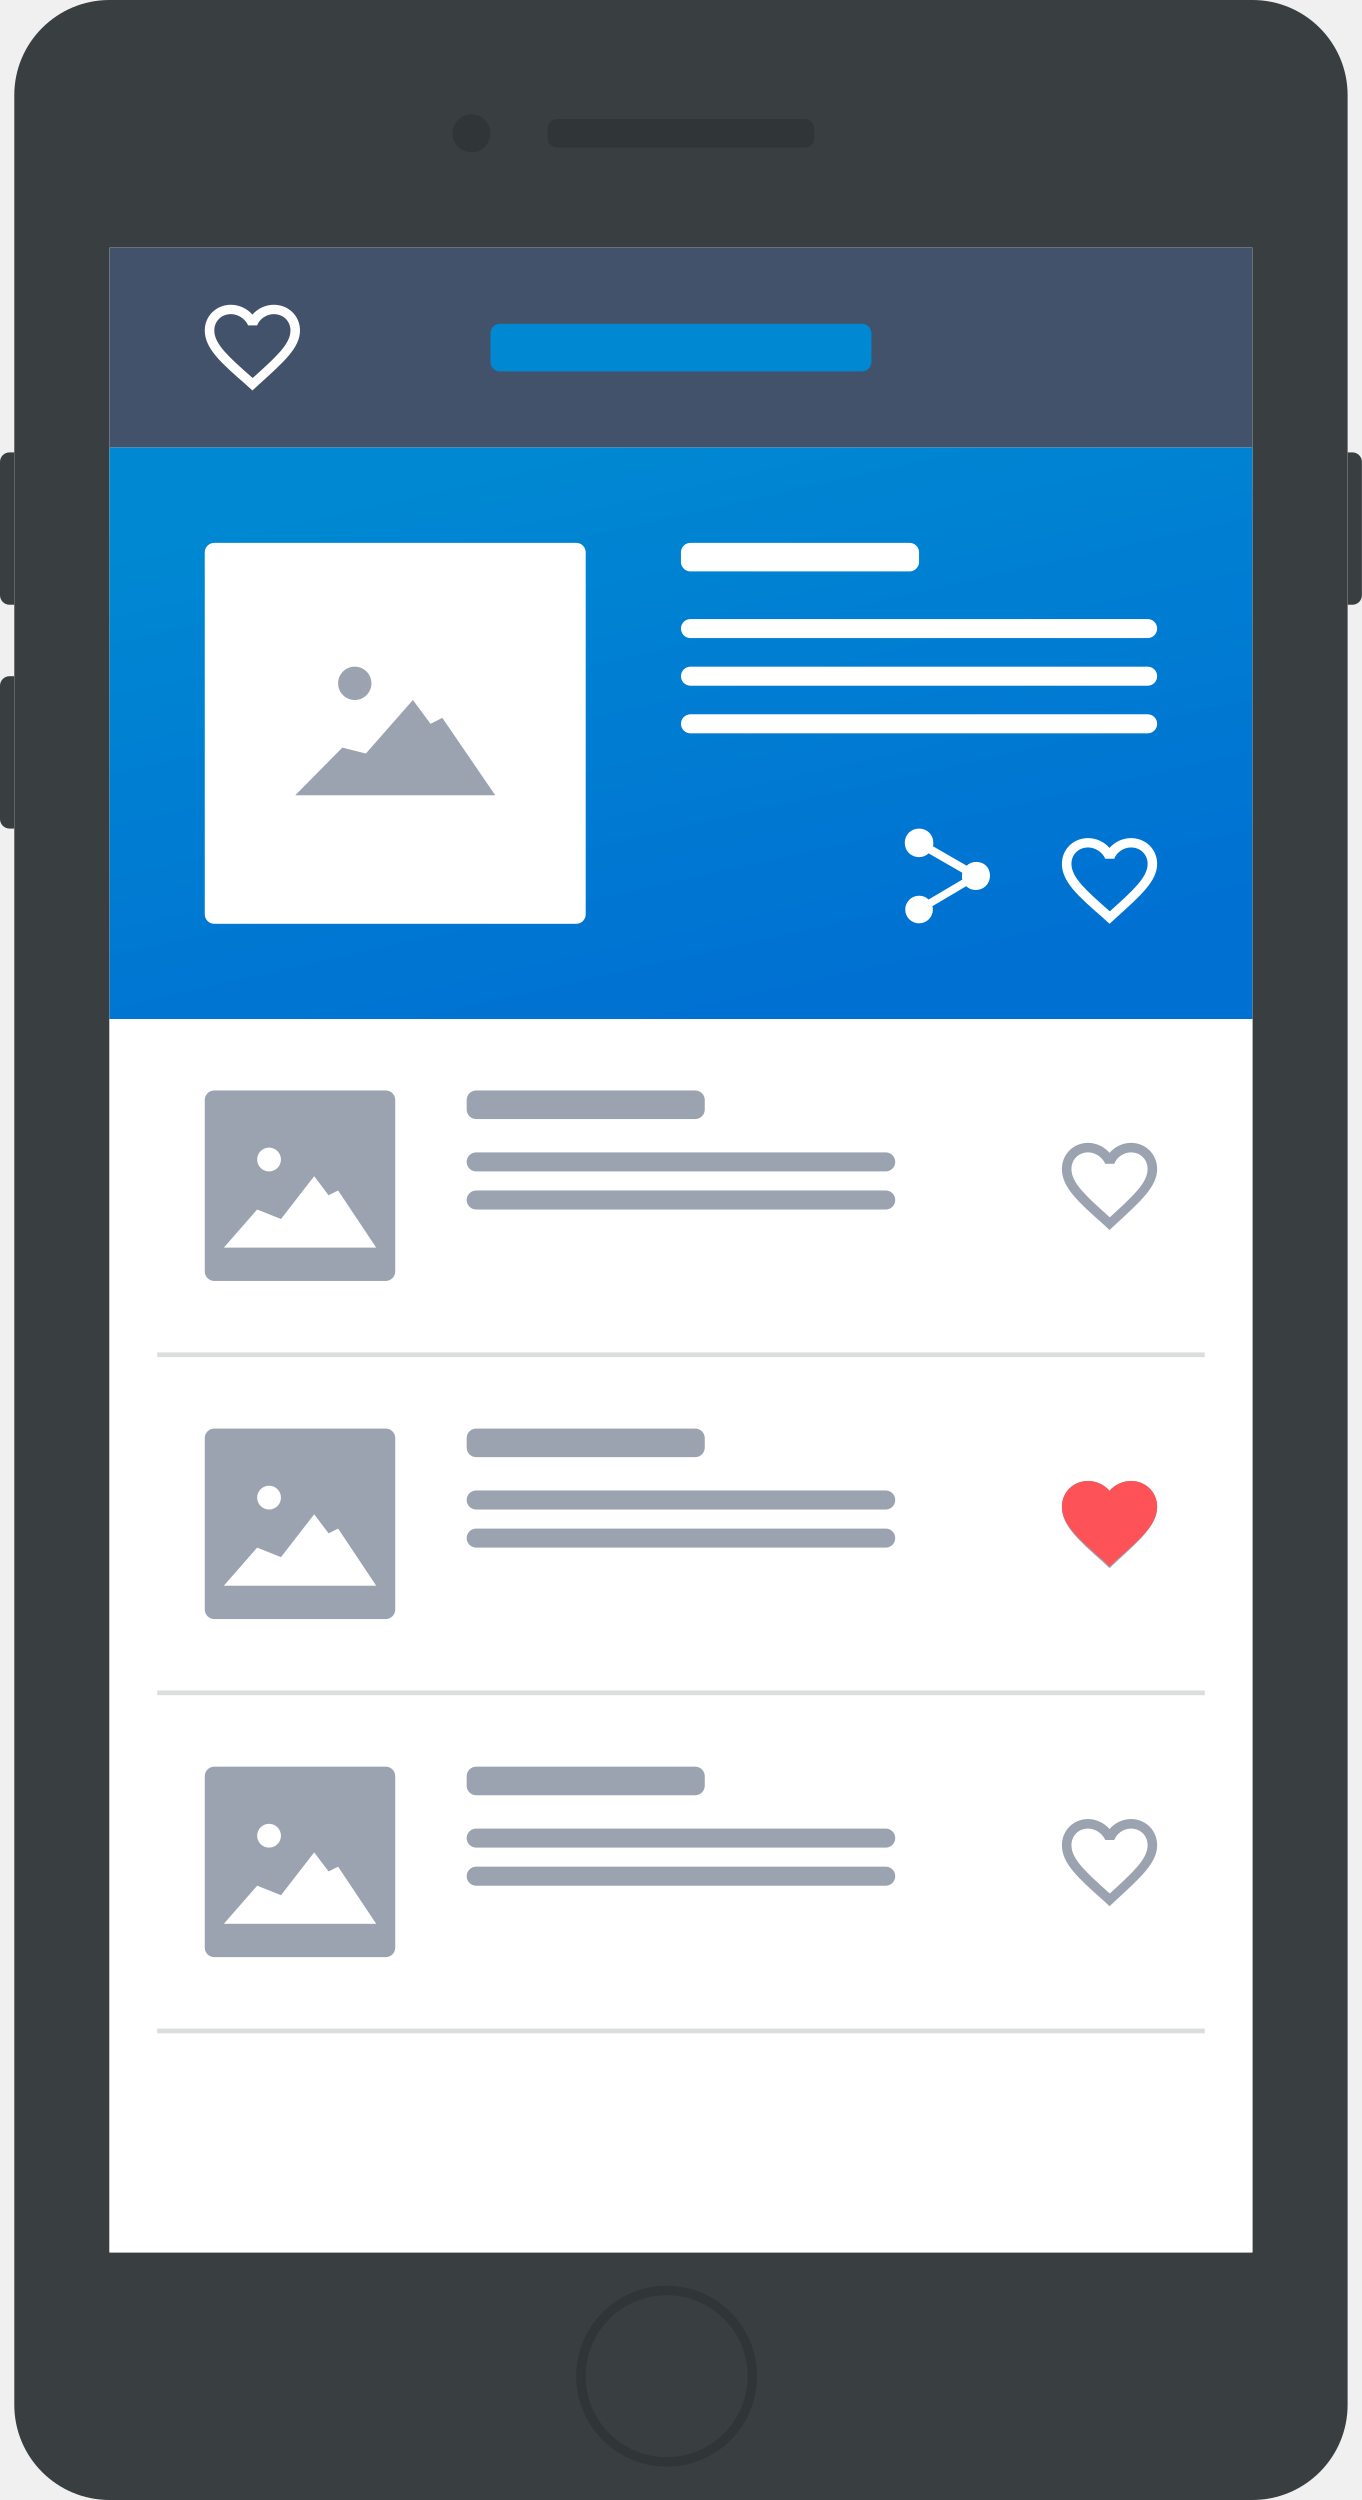
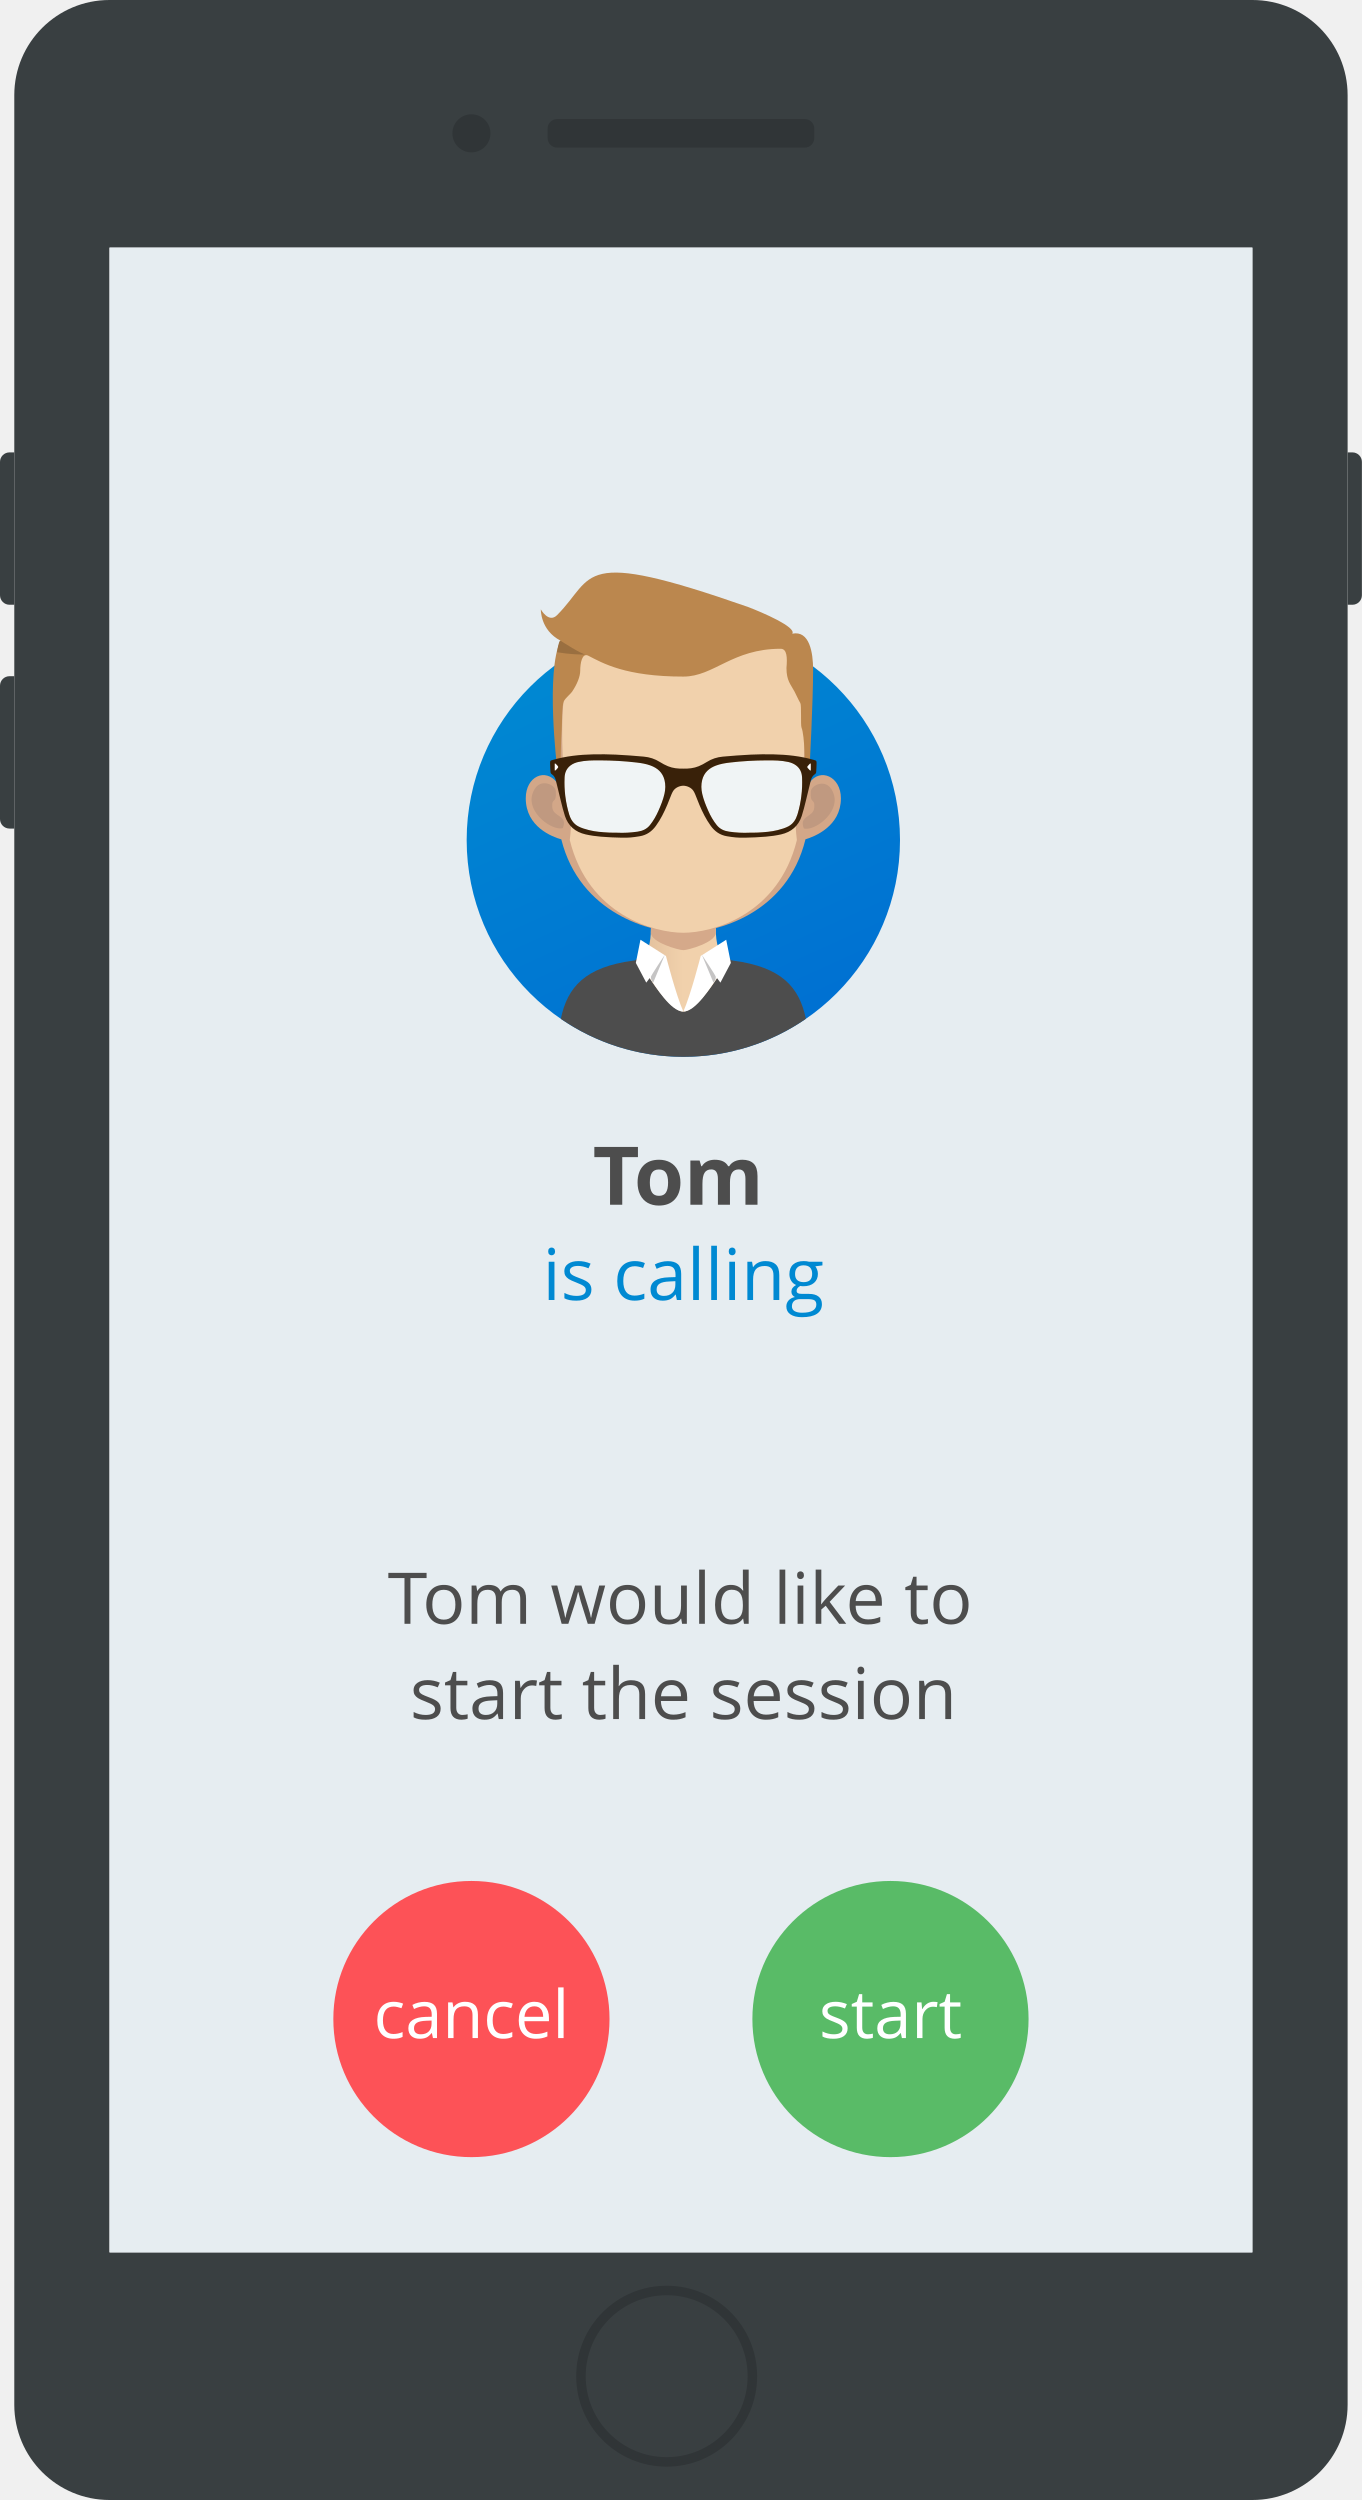
<svg xmlns="http://www.w3.org/2000/svg" xmlns:xlink="http://www.w3.org/1999/xlink" width="286px" height="525px" viewBox="0 0 286 525" version="1.1" preserveAspectRatio="xMidYMid slice">
  <defs>
    <path d="M0,19.999 C0,8.954 8.96,0 19.996,0 L260.004,0 C271.047,0 280,8.947 280,19.999 L280,505.001 C280,516.046 271.04,525 260.004,525 L19.996,525 C8.953,525 0,516.053 0,505.001 L0,19.999 Z M20,52 L20,473 L260,473 L260,52 L20,52 Z" id="path-1" />
    <linearGradient x1="30.526%" y1="0%" x2="73.577%" y2="94.72%" id="linearGradient-3">
      <stop stop-color="#0089D2" offset="0%" />
      <stop stop-color="#0070D2" offset="100%" />
    </linearGradient>
+     <linearGradient x1="0%" y1="50%" x2="100%" y2="50%" id="linearGradient-4">
+       <stop stop-color="#E1BE9B" offset="0%" />
+       <stop stop-color="#F1D1AC" offset="50%" />
+       <stop stop-color="#F1D1AC" offset="100%" />
+     </linearGradient>
+     <linearGradient x1="18703.1%" y1="27278.1%" x2="18703.1%" y2="6365.6%" id="linearGradient-5">
+       <stop stop-color="#E1BE9B" offset="0%" />
+       <stop stop-color="#F1D1AC" offset="50%" />
+       <stop stop-color="#F1D1AC" offset="100%" />
+     </linearGradient>
  </defs>
  <g id="Ill" stroke="none" stroke-width="1" fill="none" fill-rule="evenodd">
-     <g id="Testing" transform="translate(-112, 0)">
-       <g id="iPhone/large" transform="translate(112, 0)">
+     <g id="Testing">
+       <g id="iPhone/large">
        <g id="Screen" transform="translate(3, 0)">
          <mask id="mask-2" fill="white">
            <use xlink:href="#path-1" />
          </mask>
          <use id="Combined-Shape" fill="#393F41" xlink:href="#path-1" />
        </g>
        <circle id="Front-camera" fill="#303537" cx="99" cy="28" r="4" />
        <rect id="Speaker" fill="#303537" x="115" y="25" width="56" height="6" rx="2" />
        <circle id="Home" stroke="#303537" stroke-width="2" cx="140" cy="499" r="18" />
        <path d="M2,95 L3,95 L3,127 L2,127 L2,127 C0.895,127 1.3527075e-16,126.105 0,125 L0,97 L0,97 C-1.3527075e-16,95.895 0.895,95 2,95 Z" id="Rectangle-2" fill="#393F41" />
        <path d="M283,95 L284,95 L284,95 C285.105,95 286,95.895 286,97 L286,125 L286,125 C286,126.105 285.105,127 284,127 L283,127 L283,95 Z" id="Rectangle-2" fill="#393F41" />
        <path d="M2,142 L3,142 L3,174 L2,174 L2,174 C0.895,174 1.3527075e-16,173.105 0,172 L0,144 L0,144 C-1.3527075e-16,142.895 0.895,142 2,142 Z" id="Rectangle-2-Copy" fill="#393F41" />
      </g>
-       <rect id="Rectangle-4" fill="#42526A" x="135" y="52" width="240" height="42" />
-       <rect id="Rectangle-9" fill="url(#linearGradient-3)" x="135" y="94" width="240" height="120" />
-       <rect id="Rectangle-10" fill="#FFFFFF" x="135" y="214" width="240" height="259" />
-       <rect id="Rectangle" fill="#0089D2" x="215" y="68" width="80" height="10" rx="2" />
-       <rect id="Rectangle-11" fill="#FFFFFF" x="155" y="114" width="80" height="80" rx="2" />
-       <polygon id="Shape" fill="#9AA3AF" fill-rule="nonzero" points="174 167 183.882 157 188.824 158.25 198.706 147 202.412 152 204.882 150.75 216 167" />
-       <circle id="Oval" fill="#9AA3AF" fill-rule="nonzero" cx="186.5" cy="143.5" r="3.5" />
-       <rect id="Rectangle-17" fill="#FFFFFF" x="255" y="114" width="50" height="6" rx="2" />
-       <rect id="Rectangle-17-Copy" fill="#FFFFFF" x="255" y="130" width="100" height="4" rx="2" />
-       <rect id="Rectangle-17-Copy-2" fill="#FFFFFF" x="255" y="140" width="100" height="4" rx="2" />
-       <rect id="Rectangle-17-Copy-3" fill="#FFFFFF" x="255" y="150" width="100" height="4" rx="2" />
-       <path d="M169.5,64 C167.8,64 166.1,64.787 165,66.066 C163.9,64.787 162.2,64 160.5,64 C157.4,64 155,66.361 155,69.41 C155,73.148 158.4,76.197 163.6,80.721 L165,82 L166.4,80.721 C171.5,76.098 175,73.049 175,69.41 C175,66.361 172.6,64 169.5,64 L169.5,64 Z M165.1,79.344 L165,79.344 L164.9,79.246 C160.1,75.016 157,72.262 157,69.41 C157,67.443 158.5,65.967 160.5,65.967 C162,65.967 163.5,66.951 164.1,68.328 L166,68.328 C166.5,66.951 168,65.967 169.5,65.967 C171.5,65.967 173,67.443 173,69.41 C173,72.262 169.9,75.016 165.1,79.344 L165.1,79.344 Z" id="Shape" fill="#FFFFFF" />
-       <path d="M349.5,176 C347.8,176 346.1,176.787 345,178.066 C343.9,176.787 342.2,176 340.5,176 C337.4,176 335,178.361 335,181.41 C335,185.148 338.4,188.197 343.6,192.721 L345,194 L346.4,192.721 C351.5,188.098 355,185.049 355,181.41 C355,178.361 352.6,176 349.5,176 L349.5,176 Z M345.1,191.344 L345,191.344 L344.9,191.246 C340.1,187.016 337,184.262 337,181.41 C337,179.443 338.5,177.967 340.5,177.967 C342,177.967 343.5,178.951 344.1,180.328 L346,180.328 C346.5,178.951 348,177.967 349.5,177.967 C351.5,177.967 353,179.443 353,181.41 C353,184.262 349.9,187.016 345.1,191.344 L345.1,191.344 Z" id="Shape" fill="#FFFFFF" />
-       <g id="mobile/ui/large/card" transform="translate(135, 214)">
-         <g>
-           <rect id="Rectangle-2" x="0" y="0" width="240" height="71" />
-           <rect id="Rectangle-11" fill="#9AA3AF" x="20" y="15" width="40" height="40" rx="2" />
-           <polygon id="Shape" fill="#FFFFFF" fill-rule="nonzero" points="24 48 31 40 36 42 42.978 33 46 37 48 36 56 48" />
-           <circle id="Oval" fill="#FFFFFF" fill-rule="nonzero" cx="33.5" cy="29.5" r="2.5" />
-           <path d="M214.5,26 C212.8,26 211.1,26.8 210,28.1 C208.9,26.8 207.2,26 205.5,26 C202.4,26 200,28.4 200,31.5 C200,35.3 203.4,38.4 208.6,43 L210,44.3 L211.4,43 C216.5,38.3 220,35.2 220,31.5 C220,28.4 217.6,26 214.5,26 L214.5,26 Z M210.1,41.6 L210,41.6 L209.9,41.5 C205.1,37.2 202,34.4 202,31.5 C202,29.5 203.5,28 205.5,28 C207,28 208.5,29 209.1,30.4 L211,30.4 C211.5,29 213,28 214.5,28 C216.5,28 218,29.5 218,31.5 C218,34.4 214.9,37.2 210.1,41.6 L210.1,41.6 Z" id="Shape" fill="#9AA3AF" />
-           <rect id="Rectangle-17" fill="#9AA3AF" x="75" y="15" width="50" height="6" rx="2" />
-           <rect id="Rectangle-17-Copy" fill="#9AA3AF" x="75" y="28" width="90" height="4" rx="2" />
-           <rect id="Rectangle-17-Copy-2" fill="#9AA3AF" x="75" y="36" width="90" height="4" rx="2" />
-           <rect id="Rectangle-12" fill="#DBDEDF" x="10" y="70" width="220" height="1" />
+       <g id="usability/call" transform="translate(23, 52)">
+         <rect id="Rectangle-25" fill="#E6EDF1" fill-rule="evenodd" x="0" y="0" width="240" height="421" />
+         <circle id="Oval-7" fill="#59BB67" fill-rule="evenodd" cx="164" cy="372" r="29" />
+         <circle id="Oval-7-Copy" fill="#FD5257" fill-rule="evenodd" cx="76" cy="372" r="29" />
+         <text id="Tom-would-like-to-st" font-family="OpenSans, Open Sans" font-size="15" font-weight="normal" fill="#4D4D4D">
+           <tspan x="58.424" y="289">Tom would like to </tspan>
+           <tspan x="63.067" y="309">start the session</tspan>
+         </text>
+         <text id="Tom" font-family="OpenSans-Bold, Open Sans" font-size="17" font-weight="bold" fill="#4D4D4D">
+           <tspan x="101.469" y="201">Tom</tspan>
+         </text>
+         <text id="is-calling" font-family="OpenSans, Open Sans" font-size="15" font-weight="normal" fill="#0089D2">
+           <tspan x="90.932" y="221">is calling</tspan>
+         </text>
+         <g id="avatar" transform="translate(75, 68)" stroke-width="1" fill-rule="evenodd">
+           <g id="person">
+             <g id="Group" transform="translate(0, 6.329356)">
+               <ellipse id="Oval" fill="url(#linearGradient-3)" fill-rule="nonzero" cx="45.5" cy="50.08" rx="45.5" ry="45.523" />
+               <path d="M45.5,95.602 C35.952,95.602 27.092,92.657 19.774,87.629 C21.149,80.943 24.89,76.725 35.037,75.397 C35.745,75.397 35.745,74.643 36.5,74.643 C41.12,74.667 49.71,74.689 54.503,74.667 C55.233,74.667 55.236,75.397 55.963,75.397 C66.125,76.748 69.863,80.963 71.234,87.623 C63.914,92.655 55.052,95.602 45.5,95.602 Z" id="Shape" fill="#4D4D4D" />
+               <path d="M38.687,68.581 C39.191,68.581 51.574,68.581 52.313,68.581 C52.313,69.555 52.313,73.936 54.503,75.154 C54.503,76.776 48.42,86.108 45.491,86.108 C42.58,86.108 36.497,76.776 36.497,75.154 C38.687,73.936 38.687,69.555 38.687,68.581 Z" id="Shape" fill="url(#linearGradient-4)" />
+               <path d="M45.5,67.607 C52.313,67.607 52.313,67.538 52.313,69.555 C52.313,71.571 46.473,73.206 45.5,73.206 C44.527,73.206 38.687,71.571 38.687,69.555 C38.687,67.538 38.687,67.607 45.5,67.607 Z" id="Shape" fill="#D5A98A" />
+               <path d="M71.149,49.924 C72.997,49.376 78.591,47.229 78.591,41.316 C78.591,36.703 74.211,34.853 72.017,38.027 C71.95,12.385 70.652,0.175 45.5,0.175 C20.579,0.175 19.049,12.385 18.983,38.027 C16.545,34.853 12.409,36.703 12.409,41.316 C12.409,47.349 18.047,49.424 19.873,49.938 M71.149,49.924 C67.292,65.695 52.313,69.555 45.5,69.555 C38.687,69.555 23.766,65.523 19.873,49.938" id="Shape" fill="#D3A788" />
+               <path d="M69.345,50.08 C65.452,65.903 51.556,69.555 45.5,69.555 C39.455,69.555 25.548,65.903 21.655,50.08 C22.628,42.29 20.442,42.29 20.442,38.027 C18.979,14.294 20.579,0.175 45.5,0.175 C70.652,0.175 72.021,14.294 70.558,38.027 C70.558,42.29 68.372,42.29 69.345,50.08 Z" id="Shape" fill="url(#linearGradient-5)" />
+               <path d="M72.265,39.855 C72.362,38.479 76.006,36.722 77.131,40.586 C78.256,44.448 72.974,48.289 70.805,47.645 C69.706,44.835 72.826,45.415 72.995,43.263 C73.163,41.112 72.06,42.74 72.265,39.855 Z M18.718,39.768 C18.619,38.389 14.922,36.627 13.78,40.5 C12.638,44.372 17.998,48.221 20.199,47.577 C21.314,44.759 18.148,45.341 17.977,43.184 C17.806,41.027 18.925,42.66 18.718,39.768 Z" id="Shape" fill="#C09980" />
+             </g>
+             <path d="M72.021,41.072 C72.021,41.072 72.751,27.397 72.751,20.624 C72.751,17.102 72.021,12.321 68.372,13.077 C69.325,11.699 62.046,8.599 59.126,7.478 C22.869,-5.218 27.123,1.034 18.979,9.182 C17.215,10.946 15.572,7.965 15.572,7.965 C15.572,7.965 15.441,12.312 19.709,14.538 C16.545,21.111 18.979,41.072 18.979,41.072 L19.709,41.072 C19.709,41.072 19.813,34.743 19.958,33.297 C20.059,32.286 19.929,28.077 20.439,27.197 C20.85,26.485 21.802,25.751 22.142,25.249 C23.184,23.71 23.845,22.07 23.845,20.867 C23.845,19.246 24.232,17.03 25.548,17.702 C28.517,19.219 33.276,22.084 45.5,22.084 C51.94,22.084 55.719,16.242 65.939,16.242 C67.268,16.242 67.356,18.066 67.158,20.269 C67.158,22.963 68.061,23.726 68.858,25.249 C69.308,26.108 69.583,26.808 70.07,27.648 C70.349,28.128 70.099,32.273 70.318,32.796 C70.997,34.417 71.048,41.072 71.048,41.072 L72.021,41.072 Z" id="Shape" fill="#BB874E" />
+             <path d="M19.709,14.538 C19.863,14.645 24.167,17.459 25.061,17.459 C23.57,17.459 21.811,17.427 18.979,16.972 C19.255,15.008 19.554,14.43 19.709,14.538 Z" id="Shape" fill="#9A6F40" />
+             <g id="Group" transform="translate(17.2754, 38.21957)">
+               <path d="M52.2,12.805 C51.886,13.846 51.297,14.767 50.321,15.295 C49.624,15.671 48.829,15.896 48.054,16.097 C46.694,16.45 45.29,16.537 43.891,16.617 C43.315,16.65 42.736,16.637 42.159,16.645 C40.705,16.722 39.259,16.63 37.818,16.424 C36.783,16.277 35.9,15.874 35.245,15.058 C34.51,14.141 33.935,13.124 33.461,12.055 C32.949,10.902 32.475,9.733 32.193,8.499 C31.97,7.518 31.934,6.541 32.19,5.553 C32.589,4.008 33.636,3.089 35.084,2.548 C36.036,2.192 37.035,2.031 38.038,1.912 C40.589,1.61 43.151,1.475 45.718,1.46 C47.238,1.451 48.761,1.46 50.257,1.794 C50.851,1.927 51.405,2.148 51.897,2.513 C52.744,3.143 53.112,4.03 53.157,5.03 C53.277,7.671 52.966,10.271 52.2,12.805 Z M23.023,12.068 C22.547,13.141 21.97,14.162 21.232,15.082 C20.575,15.902 19.689,16.306 18.652,16.455 C17.205,16.661 15.755,16.753 14.296,16.676 C13.716,16.668 13.136,16.682 12.558,16.648 C11.154,16.568 9.746,16.481 8.381,16.126 C7.603,15.924 6.806,15.698 6.107,15.32 C5.127,14.791 4.537,13.866 4.221,12.82 C3.453,10.276 3.141,7.666 3.261,5.014 C3.306,4.009 3.676,3.118 4.526,2.486 C5.019,2.12 5.574,1.897 6.171,1.764 C7.672,1.428 9.2,1.42 10.725,1.429 C13.3,1.444 15.871,1.579 18.43,1.882 C19.436,2.002 20.439,2.164 21.394,2.521 C22.847,3.064 23.897,3.987 24.298,5.539 C24.554,6.53 24.519,7.512 24.294,8.497 C24.012,9.736 23.536,10.91 23.023,12.068 Z" id="Shape" fill="#F0F4F5" />
+               <path d="M56.125,3.876 C56.113,4.097 56.016,4.261 55.816,4.39 C55.329,4.704 55.112,5.209 54.978,5.734 C54.625,7.128 54.312,8.532 53.962,9.926 C53.691,11.002 53.434,12.085 53.089,13.138 C52.401,15.235 50.904,16.512 48.759,17.001 C47.704,17.241 46.62,17.39 45.54,17.482 C44.086,17.606 42.624,17.664 41.164,17.696 C39.708,17.729 38.817,17.63 37.387,17.394 C35.916,17.151 34.831,16.379 33.982,15.206 C32.991,13.837 32.25,12.337 31.595,10.792 C31.293,10.08 31.028,9.353 30.734,8.637 C30.629,8.382 30.509,8.128 30.362,7.894 C29.921,7.189 29.016,6.799 28.225,6.778 C27.433,6.799 26.528,7.189 26.087,7.894 C25.94,8.128 25.82,8.382 25.715,8.637 C25.422,9.353 25.156,10.08 24.855,10.792 C24.2,12.337 23.458,13.837 22.467,15.206 C21.618,16.379 20.533,17.151 19.062,17.394 C17.632,17.63 16.742,17.729 15.285,17.696 C13.825,17.664 12.364,17.606 10.909,17.482 C9.829,17.39 8.745,17.241 7.69,17.001 C5.545,16.512 4.048,15.235 3.36,13.138 C3.015,12.085 2.758,11.002 2.488,9.926 C2.137,8.532 1.825,7.128 1.471,5.734 C1.338,5.209 1.12,4.704 0.633,4.39 C0.434,4.261 0.337,4.097 0.325,3.876 C0.292,3.272 0.243,2.669 0.243,2.065 C0.243,1.513 0.269,1.517 0.812,1.361 C3.59,0.56 6.44,0.259 9.317,0.193 C10.887,0.158 12.461,0.176 14.03,0.251 C15.997,0.345 17.962,0.499 19.924,0.672 C21.127,0.778 22.258,1.141 23.291,1.795 C23.832,2.137 24.405,2.445 24.997,2.689 C26.038,3.117 27.11,3.212 28.224,3.194 L28.224,3.194 C28.224,3.194 28.225,3.194 28.225,3.194 C28.225,3.194 28.225,3.194 28.225,3.194 L28.225,3.194 C29.339,3.212 30.411,3.117 31.452,2.689 C32.044,2.445 32.617,2.137 33.158,1.795 C34.192,1.141 35.322,0.778 36.526,0.672 C38.487,0.499 40.453,0.345 42.42,0.251 C43.988,0.176 45.563,0.158 47.132,0.193 C50.009,0.259 52.86,0.56 55.637,1.361 C56.18,1.517 56.206,1.513 56.207,2.065 C56.207,2.669 56.157,3.272 56.125,3.876 Z M24.26,5.553 C23.86,4.008 22.814,3.089 21.365,2.548 C20.413,2.192 19.414,2.031 18.411,1.912 C15.861,1.61 13.298,1.475 10.731,1.46 C9.211,1.451 7.689,1.46 6.192,1.794 C5.598,1.927 5.044,2.148 4.553,2.513 C3.705,3.143 3.337,4.03 3.292,5.03 C3.173,7.671 3.484,10.271 4.249,12.805 C4.564,13.846 5.152,14.767 6.129,15.295 C6.825,15.671 7.62,15.896 8.395,16.097 C9.755,16.45 11.159,16.537 12.558,16.617 C13.134,16.65 13.713,16.637 14.29,16.645 C15.744,16.722 17.19,16.63 18.632,16.424 C19.666,16.277 20.549,15.874 21.204,15.058 C21.94,14.141 22.514,13.124 22.988,12.055 C23.5,10.902 23.974,9.733 24.256,8.499 C24.479,7.518 24.515,6.541 24.26,5.553 Z M53.157,5.03 C53.112,4.03 52.744,3.143 51.897,2.513 C51.405,2.148 50.851,1.927 50.257,1.794 C48.761,1.46 47.238,1.451 45.718,1.46 C43.151,1.475 40.589,1.61 38.038,1.912 C37.035,2.031 36.036,2.192 35.084,2.548 C33.636,3.089 32.589,4.008 32.19,5.553 C31.934,6.541 31.97,7.518 32.193,8.499 C32.475,9.733 32.949,10.902 33.461,12.055 C33.935,13.124 34.51,14.141 35.245,15.058 C35.9,15.874 36.783,16.277 37.818,16.424 C39.259,16.63 40.705,16.722 42.159,16.645 C42.736,16.637 43.315,16.65 43.891,16.617 C45.29,16.537 46.694,16.45 48.054,16.097 C48.829,15.896 49.624,15.671 50.321,15.295 C51.297,14.767 51.886,13.846 52.2,12.805 C52.966,10.271 53.277,7.671 53.157,5.03 Z" id="Shape" fill="#392109" />
+               <path d="M54.759,3.51 L54.333,3.041 C54.239,2.937 54.239,2.769 54.333,2.665 L54.759,2.196 C54.869,2.123 54.869,2.123 54.989,2.123 C54.989,2.778 54.989,2.922 54.989,3.583 C54.869,3.583 54.869,3.585 54.759,3.51 Z M1.447,3.51 C1.337,3.585 1.337,3.583 1.217,3.583 C1.217,2.922 1.217,2.778 1.217,2.123 C1.337,2.123 1.337,2.123 1.447,2.196 L1.873,2.665 C1.967,2.769 1.967,2.937 1.873,3.041 L1.447,3.51 Z" id="Shape" fill="#FFFFFF" />
+             </g>
+             <g id="Group" transform="translate(35.52406, 77.16945)">
+               <path d="M0.973,0.175 L6.326,3.583 C6.326,3.583 8.393,11.692 9.976,15.268 C7.32,15.268 4.094,9.932 2.92,8.208 C2.689,8.509 2.19,9.182 2.19,9.182 L0,5.044 L0.973,0.175 Z" id="Shape" fill="#FFFFFF" />
+               <path d="M6.083,3.34 C6.083,3.34 3.163,7.692 3.163,7.965 C3.163,8.829 3.65,9.182 3.65,9.182 L6.083,3.34 Z" id="Shape" fill="#C5C4C4" />
+             </g>
+             <g id="Group" transform="translate(45.5, 77.16945)">
+               <path d="M9.003,0.175 L3.65,3.583 C3.65,3.583 1.583,11.692 0,15.268 C2.656,15.268 5.882,9.932 7.056,8.208 C7.287,8.509 7.786,9.182 7.786,9.182 L9.976,5.044 L9.003,0.175 Z" id="Shape" fill="#FFFFFF" />
+               <path d="M3.893,3.34 C3.893,3.34 6.813,7.692 6.813,7.965 C6.813,8.829 6.326,9.182 6.326,9.182 L3.893,3.34 Z" id="Shape" fill="#C5C4C4" />
+             </g>
+           </g>
        </g>
+         <text id="cancel" font-family="OpenSans, Open Sans" font-size="14" font-weight="normal" fill="#FFFFFF">
+           <tspan x="55.448" y="376">cancel</tspan>
+         </text>
+         <text id="start" font-family="OpenSans, Open Sans" font-size="14" font-weight="normal" fill="#FFFFFF">
+           <tspan x="148.968" y="376">start</tspan>
+         </text>
      </g>
-       <g id="mobile/ui/large/card" transform="translate(135, 285)">
-         <g>
-           <rect id="Rectangle-2" x="0" y="0" width="240" height="71" />
-           <rect id="Rectangle-11" fill="#9AA3AF" x="20" y="15" width="40" height="40" rx="2" />
-           <polygon id="Shape" fill="#FFFFFF" fill-rule="nonzero" points="24 48 31 40 36 42 42.978 33 46 37 48 36 56 48" />
-           <circle id="Oval" fill="#FFFFFF" fill-rule="nonzero" cx="33.5" cy="29.5" r="2.5" />
-           <path d="M214.5,26 C212.8,26 211.1,26.8 210,28.1 C208.9,26.8 207.2,26 205.5,26 C202.4,26 200,28.4 200,31.5 C200,35.3 203.4,38.4 208.6,43 L210,44.3 L211.4,43 C216.5,38.3 220,35.2 220,31.5 C220,28.4 217.6,26 214.5,26 L214.5,26 Z M210.1,41.6 L210,41.6 L209.9,41.5 C205.1,37.2 202,34.4 202,31.5 C202,29.5 203.5,28 205.5,28 C207,28 208.5,29 209.1,30.4 L211,30.4 C211.5,29 213,28 214.5,28 C216.5,28 218,29.5 218,31.5 C218,34.4 214.9,37.2 210.1,41.6 L210.1,41.6 Z" id="Shape" fill="#9AA3AF" />
-           <rect id="Rectangle-17" fill="#9AA3AF" x="75" y="15" width="50" height="6" rx="2" />
-           <rect id="Rectangle-17-Copy" fill="#9AA3AF" x="75" y="28" width="90" height="4" rx="2" />
-           <rect id="Rectangle-17-Copy-2" fill="#9AA3AF" x="75" y="36" width="90" height="4" rx="2" />
-           <rect id="Rectangle-12" fill="#DBDEDF" x="10" y="70" width="220" height="1" />
-         </g>
-       </g>
-       <g id="mobile/ui/large/card" transform="translate(135, 356)">
-         <g>
-           <rect id="Rectangle-2" x="0" y="0" width="240" height="71" />
-           <rect id="Rectangle-11" fill="#9AA3AF" x="20" y="15" width="40" height="40" rx="2" />
-           <polygon id="Shape" fill="#FFFFFF" fill-rule="nonzero" points="24 48 31 40 36 42 42.978 33 46 37 48 36 56 48" />
-           <circle id="Oval" fill="#FFFFFF" fill-rule="nonzero" cx="33.5" cy="29.5" r="2.5" />
-           <path d="M214.5,26 C212.8,26 211.1,26.8 210,28.1 C208.9,26.8 207.2,26 205.5,26 C202.4,26 200,28.4 200,31.5 C200,35.3 203.4,38.4 208.6,43 L210,44.3 L211.4,43 C216.5,38.3 220,35.2 220,31.5 C220,28.4 217.6,26 214.5,26 L214.5,26 Z M210.1,41.6 L210,41.6 L209.9,41.5 C205.1,37.2 202,34.4 202,31.5 C202,29.5 203.5,28 205.5,28 C207,28 208.5,29 209.1,30.4 L211,30.4 C211.5,29 213,28 214.5,28 C216.5,28 218,29.5 218,31.5 C218,34.4 214.9,37.2 210.1,41.6 L210.1,41.6 Z" id="Shape" fill="#9AA3AF" />
-           <rect id="Rectangle-17" fill="#9AA3AF" x="75" y="15" width="50" height="6" rx="2" />
-           <rect id="Rectangle-17-Copy" fill="#9AA3AF" x="75" y="28" width="90" height="4" rx="2" />
-           <rect id="Rectangle-17-Copy-2" fill="#9AA3AF" x="75" y="36" width="90" height="4" rx="2" />
-           <rect id="Rectangle-12" fill="#DBDEDF" x="10" y="70" width="220" height="1" />
-         </g>
-       </g>
-       <g id="share-alt" transform="translate(302, 174)" fill="#FFFFFF">
-         <path d="M15,7 C14.2,7 13.5,7.3 13,7.8 L5.9,3.7 C6,3.5 6,3.2 6,3 C6,1.3 4.7,0 3,0 C1.3,0 0,1.3 0,3 C0,4.7 1.3,6 3,6 C3.8,6 4.5,5.7 5,5.2 L12.1,9.3 C12,9.5 12,9.8 12,10 C12,10.2 12,10.5 12.1,10.7 L5,14.9 C4.5,14.4 3.8,14.1 3,14.1 C1.4,14.1 0.1,15.4 0.1,17 C0.1,18.6 1.4,19.9 3,19.9 C4.6,19.9 5.9,18.6 5.9,17 C5.9,16.8 5.9,16.6 5.8,16.3 L12.9,12.1 C13.4,12.6 14.1,12.9 14.9,12.9 C16.6,12.9 17.9,11.6 17.9,9.9 C17.9,8.2 16.7,7 15,7 L15,7 Z" id="Shape" />
-       </g>
-       <path d="M345,329 L343.6,327.63 C338.4,323.13 335,320.098 335,316.38 C335,313.348 337.4,311 340.5,311 C342.2,311 343.9,311.783 345,313.054 C346.1,311.783 347.8,311 349.5,311 C352.6,311 355,313.348 355,316.38 C355,320.098 351.6,323.13 346.4,327.63 L345,329 L345,329 Z" id="Shape" fill="#FD5257" />
    </g>
  </g>
</svg>
